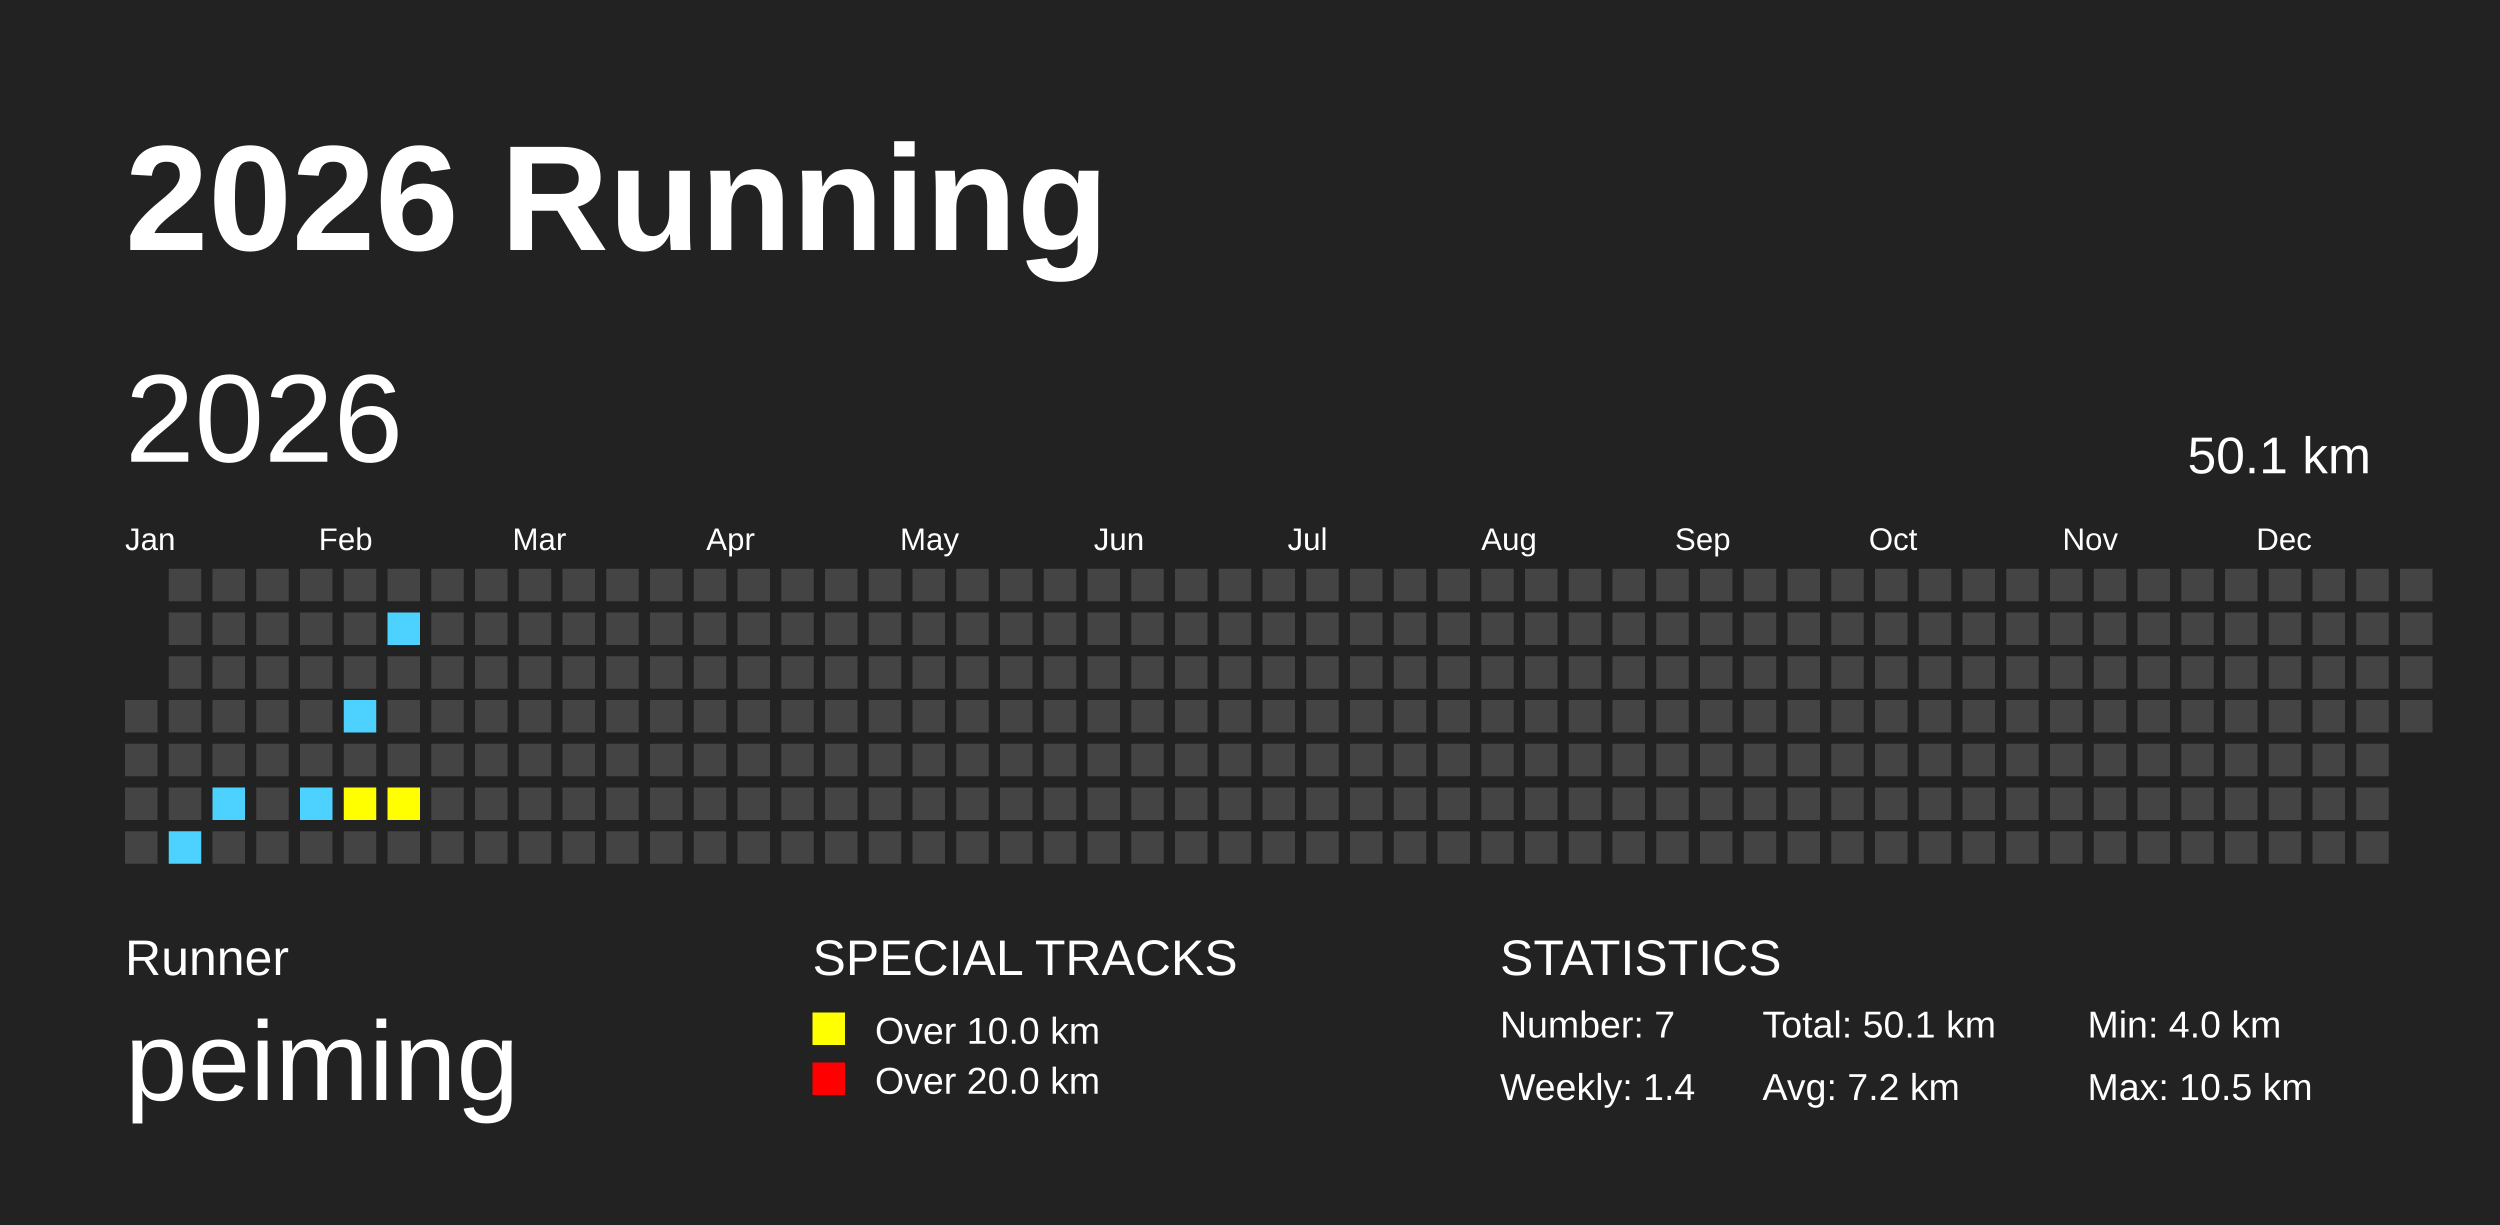
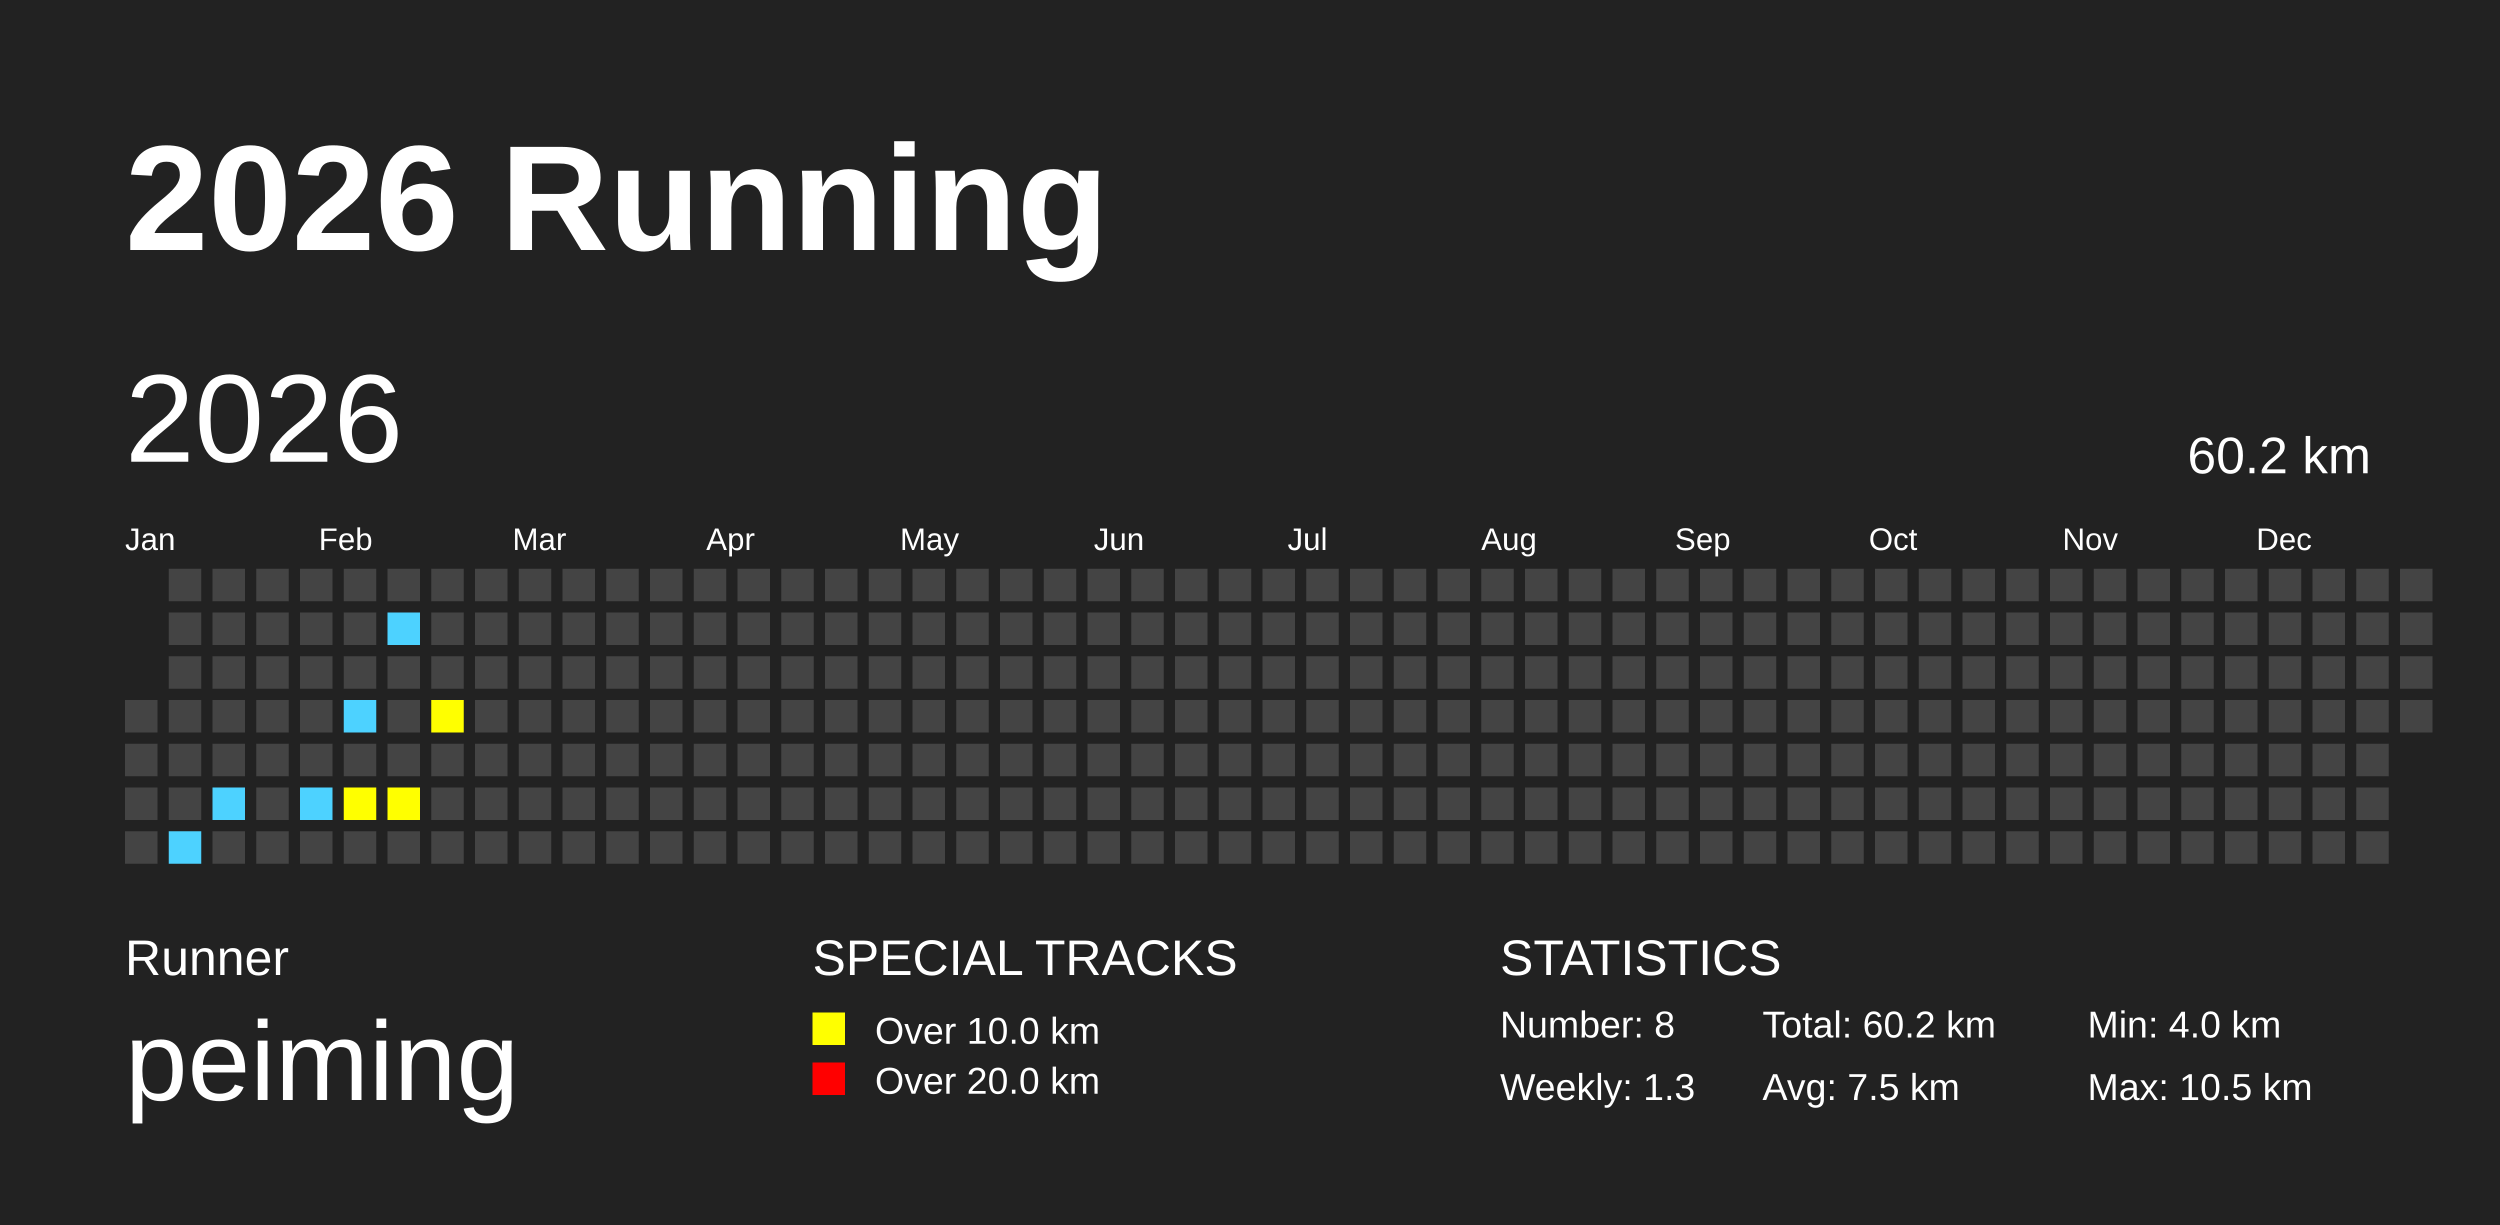
<svg xmlns="http://www.w3.org/2000/svg" baseProfile="full" height="98mm" version="1.1" viewBox="0,0,200,98" width="200mm">
  <defs />
  <rect fill="#222222" height="98" width="200" x="0" y="0" />
  <text fill="#FFFFFF" style="font-size:12px; font-family:Arial; font-weight:bold;" x="10" y="20">2026 Running</text>
  <text fill="#FFFFFF" style="font-size:4px; font-family:Arial" x="10" y="78">Runner</text>
  <text fill="#FFFFFF" style="font-size:9px; font-family:Arial" x="10" y="88">peiming</text>
  <text fill="#FFFFFF" style="font-size:4px; font-family:Arial" x="65" y="78">SPECIAL TRACKS</text>
  <rect fill="yellow" height="2.6" width="2.6" x="65" y="81" />
  <text fill="#FFFFFF" style="font-size:3px; font-family:Arial" x="70" y="83.5">Over 10.0 km</text>
  <rect fill="red" height="2.6" width="2.6" x="65" y="85" />
  <text fill="#FFFFFF" style="font-size:3px; font-family:Arial" x="70" y="87.5">Over 20.0 km</text>
  <text fill="#FFFFFF" style="font-size:4px; font-family:Arial" x="120" y="78">STATISTICS</text>
-   <text fill="#FFFFFF" style="font-size:3px; font-family:Arial" x="120" y="83">Number: 7</text>
-   <text fill="#FFFFFF" style="font-size:3px; font-family:Arial" x="120" y="88">Weekly: 1.4</text>
-   <text fill="#FFFFFF" style="font-size:3px; font-family:Arial" x="141" y="83">Total: 50.1 km</text>
-   <text fill="#FFFFFF" style="font-size:3px; font-family:Arial" x="141" y="88">Avg: 7.2 km</text>
+   <text fill="#FFFFFF" style="font-size:3px; font-family:Arial" x="120" y="83">Number: 8</text>
+   <text fill="#FFFFFF" style="font-size:3px; font-family:Arial" x="120" y="88">Weekly: 1.3</text>
+   <text fill="#FFFFFF" style="font-size:3px; font-family:Arial" x="141" y="83">Total: 60.2 km</text>
+   <text fill="#FFFFFF" style="font-size:3px; font-family:Arial" x="141" y="88">Avg: 7.5 km</text>
  <text fill="#FFFFFF" style="font-size:3px; font-family:Arial" x="167" y="83">Min: 4.0 km</text>
  <text fill="#FFFFFF" style="font-size:3px; font-family:Arial" x="167" y="88">Max: 10.5 km</text>
  <text dominant-baseline="hanging" fill="#FFFFFF" style="font-size:10.0px; font-family:Arial;" x="10" y="30">2026</text>
-   <text dominant-baseline="hanging" fill="#FFFFFF" style="font-size:4.125px; font-family:Arial;" x="175" y="35">50.1 km</text>
+   <text dominant-baseline="hanging" fill="#FFFFFF" style="font-size:4.125px; font-family:Arial;" x="175" y="35">60.2 km</text>
  <text fill="#FFFFFF" style="font-size:2.5px; font-family:Arial" x="10.0" y="44">Jan</text>
  <text fill="#FFFFFF" style="font-size:2.5px; font-family:Arial" x="25.5" y="44">Feb</text>
  <text fill="#FFFFFF" style="font-size:2.5px; font-family:Arial" x="41.0" y="44">Mar</text>
  <text fill="#FFFFFF" style="font-size:2.5px; font-family:Arial" x="56.5" y="44">Apr</text>
  <text fill="#FFFFFF" style="font-size:2.5px; font-family:Arial" x="72.0" y="44">May</text>
  <text fill="#FFFFFF" style="font-size:2.5px; font-family:Arial" x="87.5" y="44">Jun</text>
  <text fill="#FFFFFF" style="font-size:2.5px; font-family:Arial" x="103.0" y="44">Jul</text>
  <text fill="#FFFFFF" style="font-size:2.5px; font-family:Arial" x="118.5" y="44">Aug</text>
  <text fill="#FFFFFF" style="font-size:2.5px; font-family:Arial" x="134.0" y="44">Sep</text>
  <text fill="#FFFFFF" style="font-size:2.5px; font-family:Arial" x="149.5" y="44">Oct</text>
  <text fill="#FFFFFF" style="font-size:2.5px; font-family:Arial" x="165.0" y="44">Nov</text>
  <text fill="#FFFFFF" style="font-size:2.5px; font-family:Arial" x="180.5" y="44">Dec</text>
  <rect fill="#444444" height="2.6" width="2.6" x="10.0" y="56.0" />
  <rect fill="#444444" height="2.6" width="2.6" x="10.0" y="59.5" />
  <rect fill="#444444" height="2.6" width="2.6" x="10.0" y="63.0" />
  <rect fill="#444444" height="2.6" width="2.6" x="10.0" y="66.5" />
  <rect fill="#444444" height="2.6" width="2.6" x="13.5" y="45.5" />
  <rect fill="#444444" height="2.6" width="2.6" x="13.5" y="49.0" />
  <rect fill="#444444" height="2.6" width="2.6" x="13.5" y="52.5" />
  <rect fill="#444444" height="2.6" width="2.6" x="13.5" y="56.0" />
  <rect fill="#444444" height="2.6" width="2.6" x="13.5" y="59.5" />
  <rect fill="#444444" height="2.6" width="2.6" x="13.5" y="63.0" />
  <rect fill="#4DD2FF" height="2.6" width="2.6" x="13.5" y="66.5" />
  <rect fill="#444444" height="2.6" width="2.6" x="17.0" y="45.5" />
  <rect fill="#444444" height="2.6" width="2.6" x="17.0" y="49.0" />
  <rect fill="#444444" height="2.6" width="2.6" x="17.0" y="52.5" />
  <rect fill="#444444" height="2.6" width="2.6" x="17.0" y="56.0" />
  <rect fill="#444444" height="2.6" width="2.6" x="17.0" y="59.5" />
  <rect fill="#4DD2FF" height="2.6" width="2.6" x="17.0" y="63.0" />
  <rect fill="#444444" height="2.6" width="2.6" x="17.0" y="66.5" />
  <rect fill="#444444" height="2.6" width="2.6" x="20.5" y="45.5" />
  <rect fill="#444444" height="2.6" width="2.6" x="20.5" y="49.0" />
  <rect fill="#444444" height="2.6" width="2.6" x="20.5" y="52.5" />
  <rect fill="#444444" height="2.6" width="2.6" x="20.5" y="56.0" />
  <rect fill="#444444" height="2.6" width="2.6" x="20.5" y="59.5" />
  <rect fill="#444444" height="2.6" width="2.6" x="20.5" y="63.0" />
  <rect fill="#444444" height="2.6" width="2.6" x="20.5" y="66.5" />
  <rect fill="#444444" height="2.6" width="2.6" x="24.0" y="45.5" />
  <rect fill="#444444" height="2.6" width="2.6" x="24.0" y="49.0" />
  <rect fill="#444444" height="2.6" width="2.6" x="24.0" y="52.5" />
  <rect fill="#444444" height="2.6" width="2.6" x="24.0" y="56.0" />
  <rect fill="#444444" height="2.6" width="2.6" x="24.0" y="59.5" />
  <rect fill="#4DD2FF" height="2.6" width="2.6" x="24.0" y="63.0" />
  <rect fill="#444444" height="2.6" width="2.6" x="24.0" y="66.5" />
  <rect fill="#444444" height="2.6" width="2.6" x="27.5" y="45.5" />
  <rect fill="#444444" height="2.6" width="2.6" x="27.5" y="49.0" />
  <rect fill="#444444" height="2.6" width="2.6" x="27.5" y="52.5" />
  <rect fill="#4DD2FF" height="2.6" width="2.6" x="27.5" y="56.0" />
  <rect fill="#444444" height="2.6" width="2.6" x="27.5" y="59.5" />
  <rect fill="yellow" height="2.6" width="2.6" x="27.5" y="63.0" />
  <rect fill="#444444" height="2.6" width="2.6" x="27.5" y="66.5" />
  <rect fill="#444444" height="2.6" width="2.6" x="31.0" y="45.5" />
  <rect fill="#4DD2FF" height="2.6" width="2.6" x="31.0" y="49.0" />
  <rect fill="#444444" height="2.6" width="2.6" x="31.0" y="52.5" />
  <rect fill="#444444" height="2.6" width="2.6" x="31.0" y="56.0" />
  <rect fill="#444444" height="2.6" width="2.6" x="31.0" y="59.5" />
  <rect fill="yellow" height="2.6" width="2.6" x="31.0" y="63.0" />
  <rect fill="#444444" height="2.6" width="2.6" x="31.0" y="66.5" />
  <rect fill="#444444" height="2.6" width="2.6" x="34.5" y="45.5" />
  <rect fill="#444444" height="2.6" width="2.6" x="34.5" y="49.0" />
  <rect fill="#444444" height="2.6" width="2.6" x="34.5" y="52.5" />
-   <rect fill="#444444" height="2.6" width="2.6" x="34.5" y="56.0" />
+   <rect fill="yellow" height="2.6" width="2.6" x="34.5" y="56.0" />
  <rect fill="#444444" height="2.6" width="2.6" x="34.5" y="59.5" />
  <rect fill="#444444" height="2.6" width="2.6" x="34.5" y="63.0" />
  <rect fill="#444444" height="2.6" width="2.6" x="34.5" y="66.5" />
  <rect fill="#444444" height="2.6" width="2.6" x="38.0" y="45.5" />
  <rect fill="#444444" height="2.6" width="2.6" x="38.0" y="49.0" />
  <rect fill="#444444" height="2.6" width="2.6" x="38.0" y="52.5" />
  <rect fill="#444444" height="2.6" width="2.6" x="38.0" y="56.0" />
  <rect fill="#444444" height="2.6" width="2.6" x="38.0" y="59.5" />
  <rect fill="#444444" height="2.6" width="2.6" x="38.0" y="63.0" />
  <rect fill="#444444" height="2.6" width="2.6" x="38.0" y="66.5" />
  <rect fill="#444444" height="2.6" width="2.6" x="41.5" y="45.5" />
  <rect fill="#444444" height="2.6" width="2.6" x="41.5" y="49.0" />
  <rect fill="#444444" height="2.6" width="2.6" x="41.5" y="52.5" />
  <rect fill="#444444" height="2.6" width="2.6" x="41.5" y="56.0" />
  <rect fill="#444444" height="2.6" width="2.6" x="41.5" y="59.5" />
  <rect fill="#444444" height="2.6" width="2.6" x="41.5" y="63.0" />
  <rect fill="#444444" height="2.6" width="2.6" x="41.5" y="66.5" />
  <rect fill="#444444" height="2.6" width="2.6" x="45.0" y="45.5" />
  <rect fill="#444444" height="2.6" width="2.6" x="45.0" y="49.0" />
  <rect fill="#444444" height="2.6" width="2.6" x="45.0" y="52.5" />
  <rect fill="#444444" height="2.6" width="2.6" x="45.0" y="56.0" />
  <rect fill="#444444" height="2.6" width="2.6" x="45.0" y="59.5" />
  <rect fill="#444444" height="2.6" width="2.6" x="45.0" y="63.0" />
  <rect fill="#444444" height="2.6" width="2.6" x="45.0" y="66.5" />
  <rect fill="#444444" height="2.6" width="2.6" x="48.5" y="45.5" />
  <rect fill="#444444" height="2.6" width="2.6" x="48.5" y="49.0" />
  <rect fill="#444444" height="2.6" width="2.6" x="48.5" y="52.5" />
  <rect fill="#444444" height="2.6" width="2.6" x="48.5" y="56.0" />
  <rect fill="#444444" height="2.6" width="2.6" x="48.5" y="59.5" />
  <rect fill="#444444" height="2.6" width="2.6" x="48.5" y="63.0" />
  <rect fill="#444444" height="2.6" width="2.6" x="48.5" y="66.5" />
  <rect fill="#444444" height="2.6" width="2.6" x="52.0" y="45.5" />
  <rect fill="#444444" height="2.6" width="2.6" x="52.0" y="49.0" />
  <rect fill="#444444" height="2.6" width="2.6" x="52.0" y="52.5" />
  <rect fill="#444444" height="2.6" width="2.6" x="52.0" y="56.0" />
  <rect fill="#444444" height="2.6" width="2.6" x="52.0" y="59.5" />
  <rect fill="#444444" height="2.6" width="2.6" x="52.0" y="63.0" />
  <rect fill="#444444" height="2.6" width="2.6" x="52.0" y="66.5" />
  <rect fill="#444444" height="2.6" width="2.6" x="55.5" y="45.5" />
  <rect fill="#444444" height="2.6" width="2.6" x="55.5" y="49.0" />
  <rect fill="#444444" height="2.6" width="2.6" x="55.5" y="52.5" />
  <rect fill="#444444" height="2.6" width="2.6" x="55.5" y="56.0" />
  <rect fill="#444444" height="2.6" width="2.6" x="55.5" y="59.5" />
  <rect fill="#444444" height="2.6" width="2.6" x="55.5" y="63.0" />
  <rect fill="#444444" height="2.6" width="2.6" x="55.5" y="66.5" />
  <rect fill="#444444" height="2.6" width="2.6" x="59.0" y="45.5" />
  <rect fill="#444444" height="2.6" width="2.6" x="59.0" y="49.0" />
  <rect fill="#444444" height="2.6" width="2.6" x="59.0" y="52.5" />
  <rect fill="#444444" height="2.6" width="2.6" x="59.0" y="56.0" />
  <rect fill="#444444" height="2.6" width="2.6" x="59.0" y="59.5" />
  <rect fill="#444444" height="2.6" width="2.6" x="59.0" y="63.0" />
  <rect fill="#444444" height="2.6" width="2.6" x="59.0" y="66.5" />
  <rect fill="#444444" height="2.6" width="2.6" x="62.5" y="45.5" />
  <rect fill="#444444" height="2.6" width="2.6" x="62.5" y="49.0" />
  <rect fill="#444444" height="2.6" width="2.6" x="62.5" y="52.5" />
  <rect fill="#444444" height="2.6" width="2.6" x="62.5" y="56.0" />
  <rect fill="#444444" height="2.6" width="2.6" x="62.5" y="59.5" />
  <rect fill="#444444" height="2.6" width="2.6" x="62.5" y="63.0" />
  <rect fill="#444444" height="2.6" width="2.6" x="62.5" y="66.5" />
  <rect fill="#444444" height="2.6" width="2.6" x="66.0" y="45.5" />
  <rect fill="#444444" height="2.6" width="2.6" x="66.0" y="49.0" />
  <rect fill="#444444" height="2.6" width="2.6" x="66.0" y="52.5" />
  <rect fill="#444444" height="2.6" width="2.6" x="66.0" y="56.0" />
  <rect fill="#444444" height="2.6" width="2.6" x="66.0" y="59.5" />
  <rect fill="#444444" height="2.6" width="2.6" x="66.0" y="63.0" />
  <rect fill="#444444" height="2.6" width="2.6" x="66.0" y="66.5" />
  <rect fill="#444444" height="2.6" width="2.6" x="69.5" y="45.5" />
  <rect fill="#444444" height="2.6" width="2.6" x="69.5" y="49.0" />
  <rect fill="#444444" height="2.6" width="2.6" x="69.5" y="52.5" />
  <rect fill="#444444" height="2.6" width="2.6" x="69.5" y="56.0" />
  <rect fill="#444444" height="2.6" width="2.6" x="69.5" y="59.5" />
  <rect fill="#444444" height="2.6" width="2.6" x="69.5" y="63.0" />
  <rect fill="#444444" height="2.6" width="2.6" x="69.5" y="66.5" />
  <rect fill="#444444" height="2.6" width="2.6" x="73.0" y="45.5" />
  <rect fill="#444444" height="2.6" width="2.6" x="73.0" y="49.0" />
  <rect fill="#444444" height="2.6" width="2.6" x="73.0" y="52.5" />
  <rect fill="#444444" height="2.6" width="2.6" x="73.0" y="56.0" />
  <rect fill="#444444" height="2.6" width="2.6" x="73.0" y="59.5" />
  <rect fill="#444444" height="2.6" width="2.6" x="73.0" y="63.0" />
  <rect fill="#444444" height="2.6" width="2.6" x="73.0" y="66.5" />
  <rect fill="#444444" height="2.6" width="2.6" x="76.5" y="45.5" />
  <rect fill="#444444" height="2.6" width="2.6" x="76.5" y="49.0" />
  <rect fill="#444444" height="2.6" width="2.6" x="76.5" y="52.5" />
  <rect fill="#444444" height="2.6" width="2.6" x="76.5" y="56.0" />
  <rect fill="#444444" height="2.6" width="2.6" x="76.5" y="59.5" />
  <rect fill="#444444" height="2.6" width="2.6" x="76.5" y="63.0" />
  <rect fill="#444444" height="2.6" width="2.6" x="76.5" y="66.5" />
  <rect fill="#444444" height="2.6" width="2.6" x="80.0" y="45.5" />
  <rect fill="#444444" height="2.6" width="2.6" x="80.0" y="49.0" />
  <rect fill="#444444" height="2.6" width="2.6" x="80.0" y="52.5" />
  <rect fill="#444444" height="2.6" width="2.6" x="80.0" y="56.0" />
  <rect fill="#444444" height="2.6" width="2.6" x="80.0" y="59.5" />
  <rect fill="#444444" height="2.6" width="2.6" x="80.0" y="63.0" />
  <rect fill="#444444" height="2.6" width="2.6" x="80.0" y="66.5" />
  <rect fill="#444444" height="2.6" width="2.6" x="83.5" y="45.5" />
  <rect fill="#444444" height="2.6" width="2.6" x="83.5" y="49.0" />
  <rect fill="#444444" height="2.6" width="2.6" x="83.5" y="52.5" />
  <rect fill="#444444" height="2.6" width="2.6" x="83.5" y="56.0" />
  <rect fill="#444444" height="2.6" width="2.6" x="83.5" y="59.5" />
  <rect fill="#444444" height="2.6" width="2.6" x="83.5" y="63.0" />
  <rect fill="#444444" height="2.6" width="2.6" x="83.5" y="66.5" />
  <rect fill="#444444" height="2.6" width="2.6" x="87.0" y="45.5" />
  <rect fill="#444444" height="2.6" width="2.6" x="87.0" y="49.0" />
  <rect fill="#444444" height="2.6" width="2.6" x="87.0" y="52.5" />
  <rect fill="#444444" height="2.6" width="2.6" x="87.0" y="56.0" />
  <rect fill="#444444" height="2.6" width="2.6" x="87.0" y="59.5" />
  <rect fill="#444444" height="2.6" width="2.6" x="87.0" y="63.0" />
  <rect fill="#444444" height="2.6" width="2.6" x="87.0" y="66.5" />
  <rect fill="#444444" height="2.6" width="2.6" x="90.5" y="45.5" />
  <rect fill="#444444" height="2.6" width="2.6" x="90.5" y="49.0" />
  <rect fill="#444444" height="2.6" width="2.6" x="90.5" y="52.5" />
  <rect fill="#444444" height="2.6" width="2.6" x="90.5" y="56.0" />
  <rect fill="#444444" height="2.6" width="2.6" x="90.5" y="59.5" />
  <rect fill="#444444" height="2.6" width="2.6" x="90.5" y="63.0" />
  <rect fill="#444444" height="2.6" width="2.6" x="90.5" y="66.5" />
  <rect fill="#444444" height="2.6" width="2.6" x="94.0" y="45.5" />
  <rect fill="#444444" height="2.6" width="2.6" x="94.0" y="49.0" />
  <rect fill="#444444" height="2.6" width="2.6" x="94.0" y="52.5" />
  <rect fill="#444444" height="2.6" width="2.6" x="94.0" y="56.0" />
  <rect fill="#444444" height="2.6" width="2.6" x="94.0" y="59.5" />
  <rect fill="#444444" height="2.6" width="2.6" x="94.0" y="63.0" />
  <rect fill="#444444" height="2.6" width="2.6" x="94.0" y="66.5" />
  <rect fill="#444444" height="2.6" width="2.6" x="97.5" y="45.5" />
  <rect fill="#444444" height="2.6" width="2.6" x="97.5" y="49.0" />
  <rect fill="#444444" height="2.6" width="2.6" x="97.5" y="52.5" />
  <rect fill="#444444" height="2.6" width="2.6" x="97.5" y="56.0" />
  <rect fill="#444444" height="2.6" width="2.6" x="97.5" y="59.5" />
  <rect fill="#444444" height="2.6" width="2.6" x="97.5" y="63.0" />
  <rect fill="#444444" height="2.6" width="2.6" x="97.5" y="66.5" />
  <rect fill="#444444" height="2.6" width="2.6" x="101.0" y="45.5" />
  <rect fill="#444444" height="2.6" width="2.6" x="101.0" y="49.0" />
  <rect fill="#444444" height="2.6" width="2.6" x="101.0" y="52.5" />
  <rect fill="#444444" height="2.6" width="2.6" x="101.0" y="56.0" />
  <rect fill="#444444" height="2.6" width="2.6" x="101.0" y="59.5" />
  <rect fill="#444444" height="2.6" width="2.6" x="101.0" y="63.0" />
  <rect fill="#444444" height="2.6" width="2.6" x="101.0" y="66.5" />
  <rect fill="#444444" height="2.6" width="2.6" x="104.5" y="45.5" />
  <rect fill="#444444" height="2.6" width="2.6" x="104.5" y="49.0" />
  <rect fill="#444444" height="2.6" width="2.6" x="104.5" y="52.5" />
  <rect fill="#444444" height="2.6" width="2.6" x="104.5" y="56.0" />
  <rect fill="#444444" height="2.6" width="2.6" x="104.5" y="59.5" />
  <rect fill="#444444" height="2.6" width="2.6" x="104.5" y="63.0" />
  <rect fill="#444444" height="2.6" width="2.6" x="104.5" y="66.5" />
  <rect fill="#444444" height="2.6" width="2.6" x="108.0" y="45.5" />
  <rect fill="#444444" height="2.6" width="2.6" x="108.0" y="49.0" />
  <rect fill="#444444" height="2.6" width="2.6" x="108.0" y="52.5" />
  <rect fill="#444444" height="2.6" width="2.6" x="108.0" y="56.0" />
  <rect fill="#444444" height="2.6" width="2.6" x="108.0" y="59.5" />
  <rect fill="#444444" height="2.6" width="2.6" x="108.0" y="63.0" />
  <rect fill="#444444" height="2.6" width="2.6" x="108.0" y="66.5" />
  <rect fill="#444444" height="2.6" width="2.6" x="111.5" y="45.5" />
  <rect fill="#444444" height="2.6" width="2.6" x="111.5" y="49.0" />
  <rect fill="#444444" height="2.6" width="2.6" x="111.5" y="52.5" />
  <rect fill="#444444" height="2.6" width="2.6" x="111.5" y="56.0" />
  <rect fill="#444444" height="2.6" width="2.6" x="111.5" y="59.5" />
  <rect fill="#444444" height="2.6" width="2.6" x="111.5" y="63.0" />
  <rect fill="#444444" height="2.6" width="2.6" x="111.5" y="66.5" />
  <rect fill="#444444" height="2.6" width="2.6" x="115.0" y="45.5" />
  <rect fill="#444444" height="2.6" width="2.6" x="115.0" y="49.0" />
  <rect fill="#444444" height="2.6" width="2.6" x="115.0" y="52.5" />
  <rect fill="#444444" height="2.6" width="2.6" x="115.0" y="56.0" />
  <rect fill="#444444" height="2.6" width="2.6" x="115.0" y="59.5" />
  <rect fill="#444444" height="2.6" width="2.6" x="115.0" y="63.0" />
  <rect fill="#444444" height="2.6" width="2.6" x="115.0" y="66.5" />
  <rect fill="#444444" height="2.6" width="2.6" x="118.5" y="45.5" />
  <rect fill="#444444" height="2.6" width="2.6" x="118.5" y="49.0" />
  <rect fill="#444444" height="2.6" width="2.6" x="118.5" y="52.5" />
  <rect fill="#444444" height="2.6" width="2.6" x="118.5" y="56.0" />
  <rect fill="#444444" height="2.6" width="2.6" x="118.5" y="59.5" />
  <rect fill="#444444" height="2.6" width="2.6" x="118.5" y="63.0" />
  <rect fill="#444444" height="2.6" width="2.6" x="118.5" y="66.5" />
  <rect fill="#444444" height="2.6" width="2.6" x="122.0" y="45.5" />
  <rect fill="#444444" height="2.6" width="2.6" x="122.0" y="49.0" />
  <rect fill="#444444" height="2.6" width="2.6" x="122.0" y="52.5" />
  <rect fill="#444444" height="2.6" width="2.6" x="122.0" y="56.0" />
  <rect fill="#444444" height="2.6" width="2.6" x="122.0" y="59.5" />
  <rect fill="#444444" height="2.6" width="2.6" x="122.0" y="63.0" />
  <rect fill="#444444" height="2.6" width="2.6" x="122.0" y="66.5" />
  <rect fill="#444444" height="2.6" width="2.6" x="125.5" y="45.5" />
  <rect fill="#444444" height="2.6" width="2.6" x="125.5" y="49.0" />
  <rect fill="#444444" height="2.6" width="2.6" x="125.5" y="52.5" />
  <rect fill="#444444" height="2.6" width="2.6" x="125.5" y="56.0" />
  <rect fill="#444444" height="2.6" width="2.6" x="125.5" y="59.5" />
  <rect fill="#444444" height="2.6" width="2.6" x="125.5" y="63.0" />
  <rect fill="#444444" height="2.6" width="2.6" x="125.5" y="66.5" />
  <rect fill="#444444" height="2.6" width="2.6" x="129.0" y="45.5" />
  <rect fill="#444444" height="2.6" width="2.6" x="129.0" y="49.0" />
  <rect fill="#444444" height="2.6" width="2.6" x="129.0" y="52.5" />
  <rect fill="#444444" height="2.6" width="2.6" x="129.0" y="56.0" />
  <rect fill="#444444" height="2.6" width="2.6" x="129.0" y="59.5" />
  <rect fill="#444444" height="2.6" width="2.6" x="129.0" y="63.0" />
  <rect fill="#444444" height="2.6" width="2.6" x="129.0" y="66.5" />
  <rect fill="#444444" height="2.6" width="2.6" x="132.5" y="45.5" />
  <rect fill="#444444" height="2.6" width="2.6" x="132.5" y="49.0" />
  <rect fill="#444444" height="2.6" width="2.6" x="132.5" y="52.5" />
  <rect fill="#444444" height="2.6" width="2.6" x="132.5" y="56.0" />
  <rect fill="#444444" height="2.6" width="2.6" x="132.5" y="59.5" />
  <rect fill="#444444" height="2.6" width="2.6" x="132.5" y="63.0" />
  <rect fill="#444444" height="2.6" width="2.6" x="132.5" y="66.5" />
  <rect fill="#444444" height="2.6" width="2.6" x="136.0" y="45.5" />
  <rect fill="#444444" height="2.6" width="2.6" x="136.0" y="49.0" />
  <rect fill="#444444" height="2.6" width="2.6" x="136.0" y="52.5" />
  <rect fill="#444444" height="2.6" width="2.6" x="136.0" y="56.0" />
  <rect fill="#444444" height="2.6" width="2.6" x="136.0" y="59.5" />
  <rect fill="#444444" height="2.6" width="2.6" x="136.0" y="63.0" />
  <rect fill="#444444" height="2.6" width="2.6" x="136.0" y="66.5" />
  <rect fill="#444444" height="2.6" width="2.6" x="139.5" y="45.5" />
  <rect fill="#444444" height="2.6" width="2.6" x="139.5" y="49.0" />
  <rect fill="#444444" height="2.6" width="2.6" x="139.5" y="52.5" />
  <rect fill="#444444" height="2.6" width="2.6" x="139.5" y="56.0" />
  <rect fill="#444444" height="2.6" width="2.6" x="139.5" y="59.5" />
  <rect fill="#444444" height="2.6" width="2.6" x="139.5" y="63.0" />
  <rect fill="#444444" height="2.6" width="2.6" x="139.5" y="66.5" />
  <rect fill="#444444" height="2.6" width="2.6" x="143.0" y="45.5" />
  <rect fill="#444444" height="2.6" width="2.6" x="143.0" y="49.0" />
  <rect fill="#444444" height="2.6" width="2.6" x="143.0" y="52.5" />
  <rect fill="#444444" height="2.6" width="2.6" x="143.0" y="56.0" />
  <rect fill="#444444" height="2.6" width="2.6" x="143.0" y="59.5" />
  <rect fill="#444444" height="2.6" width="2.6" x="143.0" y="63.0" />
  <rect fill="#444444" height="2.6" width="2.6" x="143.0" y="66.5" />
  <rect fill="#444444" height="2.6" width="2.6" x="146.5" y="45.5" />
  <rect fill="#444444" height="2.6" width="2.6" x="146.5" y="49.0" />
  <rect fill="#444444" height="2.6" width="2.6" x="146.5" y="52.5" />
  <rect fill="#444444" height="2.6" width="2.6" x="146.5" y="56.0" />
  <rect fill="#444444" height="2.6" width="2.6" x="146.5" y="59.5" />
  <rect fill="#444444" height="2.6" width="2.6" x="146.5" y="63.0" />
  <rect fill="#444444" height="2.6" width="2.6" x="146.5" y="66.5" />
  <rect fill="#444444" height="2.6" width="2.6" x="150.0" y="45.5" />
  <rect fill="#444444" height="2.6" width="2.6" x="150.0" y="49.0" />
  <rect fill="#444444" height="2.6" width="2.6" x="150.0" y="52.5" />
  <rect fill="#444444" height="2.6" width="2.6" x="150.0" y="56.0" />
  <rect fill="#444444" height="2.6" width="2.6" x="150.0" y="59.5" />
  <rect fill="#444444" height="2.6" width="2.6" x="150.0" y="63.0" />
  <rect fill="#444444" height="2.6" width="2.6" x="150.0" y="66.5" />
  <rect fill="#444444" height="2.6" width="2.6" x="153.5" y="45.5" />
  <rect fill="#444444" height="2.6" width="2.6" x="153.5" y="49.0" />
  <rect fill="#444444" height="2.6" width="2.6" x="153.5" y="52.5" />
  <rect fill="#444444" height="2.6" width="2.6" x="153.5" y="56.0" />
  <rect fill="#444444" height="2.6" width="2.6" x="153.5" y="59.5" />
  <rect fill="#444444" height="2.6" width="2.6" x="153.5" y="63.0" />
  <rect fill="#444444" height="2.6" width="2.6" x="153.5" y="66.5" />
  <rect fill="#444444" height="2.6" width="2.6" x="157.0" y="45.5" />
  <rect fill="#444444" height="2.6" width="2.6" x="157.0" y="49.0" />
  <rect fill="#444444" height="2.6" width="2.6" x="157.0" y="52.5" />
  <rect fill="#444444" height="2.6" width="2.6" x="157.0" y="56.0" />
  <rect fill="#444444" height="2.6" width="2.6" x="157.0" y="59.5" />
  <rect fill="#444444" height="2.6" width="2.6" x="157.0" y="63.0" />
  <rect fill="#444444" height="2.6" width="2.6" x="157.0" y="66.5" />
  <rect fill="#444444" height="2.6" width="2.6" x="160.5" y="45.5" />
  <rect fill="#444444" height="2.6" width="2.6" x="160.5" y="49.0" />
  <rect fill="#444444" height="2.6" width="2.6" x="160.5" y="52.5" />
  <rect fill="#444444" height="2.6" width="2.6" x="160.5" y="56.0" />
  <rect fill="#444444" height="2.6" width="2.6" x="160.5" y="59.5" />
  <rect fill="#444444" height="2.6" width="2.6" x="160.5" y="63.0" />
  <rect fill="#444444" height="2.6" width="2.6" x="160.5" y="66.5" />
  <rect fill="#444444" height="2.6" width="2.6" x="164.0" y="45.5" />
  <rect fill="#444444" height="2.6" width="2.6" x="164.0" y="49.0" />
  <rect fill="#444444" height="2.6" width="2.6" x="164.0" y="52.5" />
  <rect fill="#444444" height="2.6" width="2.6" x="164.0" y="56.0" />
  <rect fill="#444444" height="2.6" width="2.6" x="164.0" y="59.5" />
  <rect fill="#444444" height="2.6" width="2.6" x="164.0" y="63.0" />
  <rect fill="#444444" height="2.6" width="2.6" x="164.0" y="66.5" />
  <rect fill="#444444" height="2.6" width="2.6" x="167.5" y="45.5" />
  <rect fill="#444444" height="2.6" width="2.6" x="167.5" y="49.0" />
  <rect fill="#444444" height="2.6" width="2.6" x="167.5" y="52.5" />
  <rect fill="#444444" height="2.6" width="2.6" x="167.5" y="56.0" />
  <rect fill="#444444" height="2.6" width="2.6" x="167.5" y="59.5" />
  <rect fill="#444444" height="2.6" width="2.6" x="167.5" y="63.0" />
  <rect fill="#444444" height="2.6" width="2.6" x="167.5" y="66.5" />
  <rect fill="#444444" height="2.6" width="2.6" x="171.0" y="45.5" />
  <rect fill="#444444" height="2.6" width="2.6" x="171.0" y="49.0" />
  <rect fill="#444444" height="2.6" width="2.6" x="171.0" y="52.5" />
  <rect fill="#444444" height="2.6" width="2.6" x="171.0" y="56.0" />
  <rect fill="#444444" height="2.6" width="2.6" x="171.0" y="59.5" />
  <rect fill="#444444" height="2.6" width="2.6" x="171.0" y="63.0" />
  <rect fill="#444444" height="2.6" width="2.6" x="171.0" y="66.5" />
  <rect fill="#444444" height="2.6" width="2.6" x="174.5" y="45.5" />
  <rect fill="#444444" height="2.6" width="2.6" x="174.5" y="49.0" />
  <rect fill="#444444" height="2.6" width="2.6" x="174.5" y="52.5" />
  <rect fill="#444444" height="2.6" width="2.6" x="174.5" y="56.0" />
  <rect fill="#444444" height="2.6" width="2.6" x="174.5" y="59.5" />
  <rect fill="#444444" height="2.6" width="2.6" x="174.5" y="63.0" />
  <rect fill="#444444" height="2.6" width="2.6" x="174.5" y="66.5" />
  <rect fill="#444444" height="2.6" width="2.6" x="178.0" y="45.5" />
  <rect fill="#444444" height="2.6" width="2.6" x="178.0" y="49.0" />
  <rect fill="#444444" height="2.6" width="2.6" x="178.0" y="52.5" />
  <rect fill="#444444" height="2.6" width="2.6" x="178.0" y="56.0" />
  <rect fill="#444444" height="2.6" width="2.6" x="178.0" y="59.5" />
  <rect fill="#444444" height="2.6" width="2.6" x="178.0" y="63.0" />
  <rect fill="#444444" height="2.6" width="2.6" x="178.0" y="66.5" />
  <rect fill="#444444" height="2.6" width="2.6" x="181.5" y="45.5" />
  <rect fill="#444444" height="2.6" width="2.6" x="181.5" y="49.0" />
  <rect fill="#444444" height="2.6" width="2.6" x="181.5" y="52.5" />
  <rect fill="#444444" height="2.6" width="2.6" x="181.5" y="56.0" />
  <rect fill="#444444" height="2.6" width="2.6" x="181.5" y="59.5" />
  <rect fill="#444444" height="2.6" width="2.6" x="181.5" y="63.0" />
  <rect fill="#444444" height="2.6" width="2.6" x="181.5" y="66.5" />
  <rect fill="#444444" height="2.6" width="2.6" x="185.0" y="45.5" />
  <rect fill="#444444" height="2.6" width="2.6" x="185.0" y="49.0" />
  <rect fill="#444444" height="2.6" width="2.6" x="185.0" y="52.5" />
  <rect fill="#444444" height="2.6" width="2.6" x="185.0" y="56.0" />
  <rect fill="#444444" height="2.6" width="2.6" x="185.0" y="59.5" />
  <rect fill="#444444" height="2.6" width="2.6" x="185.0" y="63.0" />
  <rect fill="#444444" height="2.6" width="2.6" x="185.0" y="66.5" />
  <rect fill="#444444" height="2.6" width="2.6" x="188.5" y="45.5" />
  <rect fill="#444444" height="2.6" width="2.6" x="188.5" y="49.0" />
  <rect fill="#444444" height="2.6" width="2.6" x="188.5" y="52.5" />
  <rect fill="#444444" height="2.6" width="2.6" x="188.5" y="56.0" />
  <rect fill="#444444" height="2.6" width="2.6" x="188.5" y="59.5" />
  <rect fill="#444444" height="2.6" width="2.6" x="188.5" y="63.0" />
  <rect fill="#444444" height="2.6" width="2.6" x="188.5" y="66.5" />
  <rect fill="#444444" height="2.6" width="2.6" x="192.0" y="45.5" />
  <rect fill="#444444" height="2.6" width="2.6" x="192.0" y="49.0" />
  <rect fill="#444444" height="2.6" width="2.6" x="192.0" y="52.5" />
  <rect fill="#444444" height="2.6" width="2.6" x="192.0" y="56.0" />
</svg>
